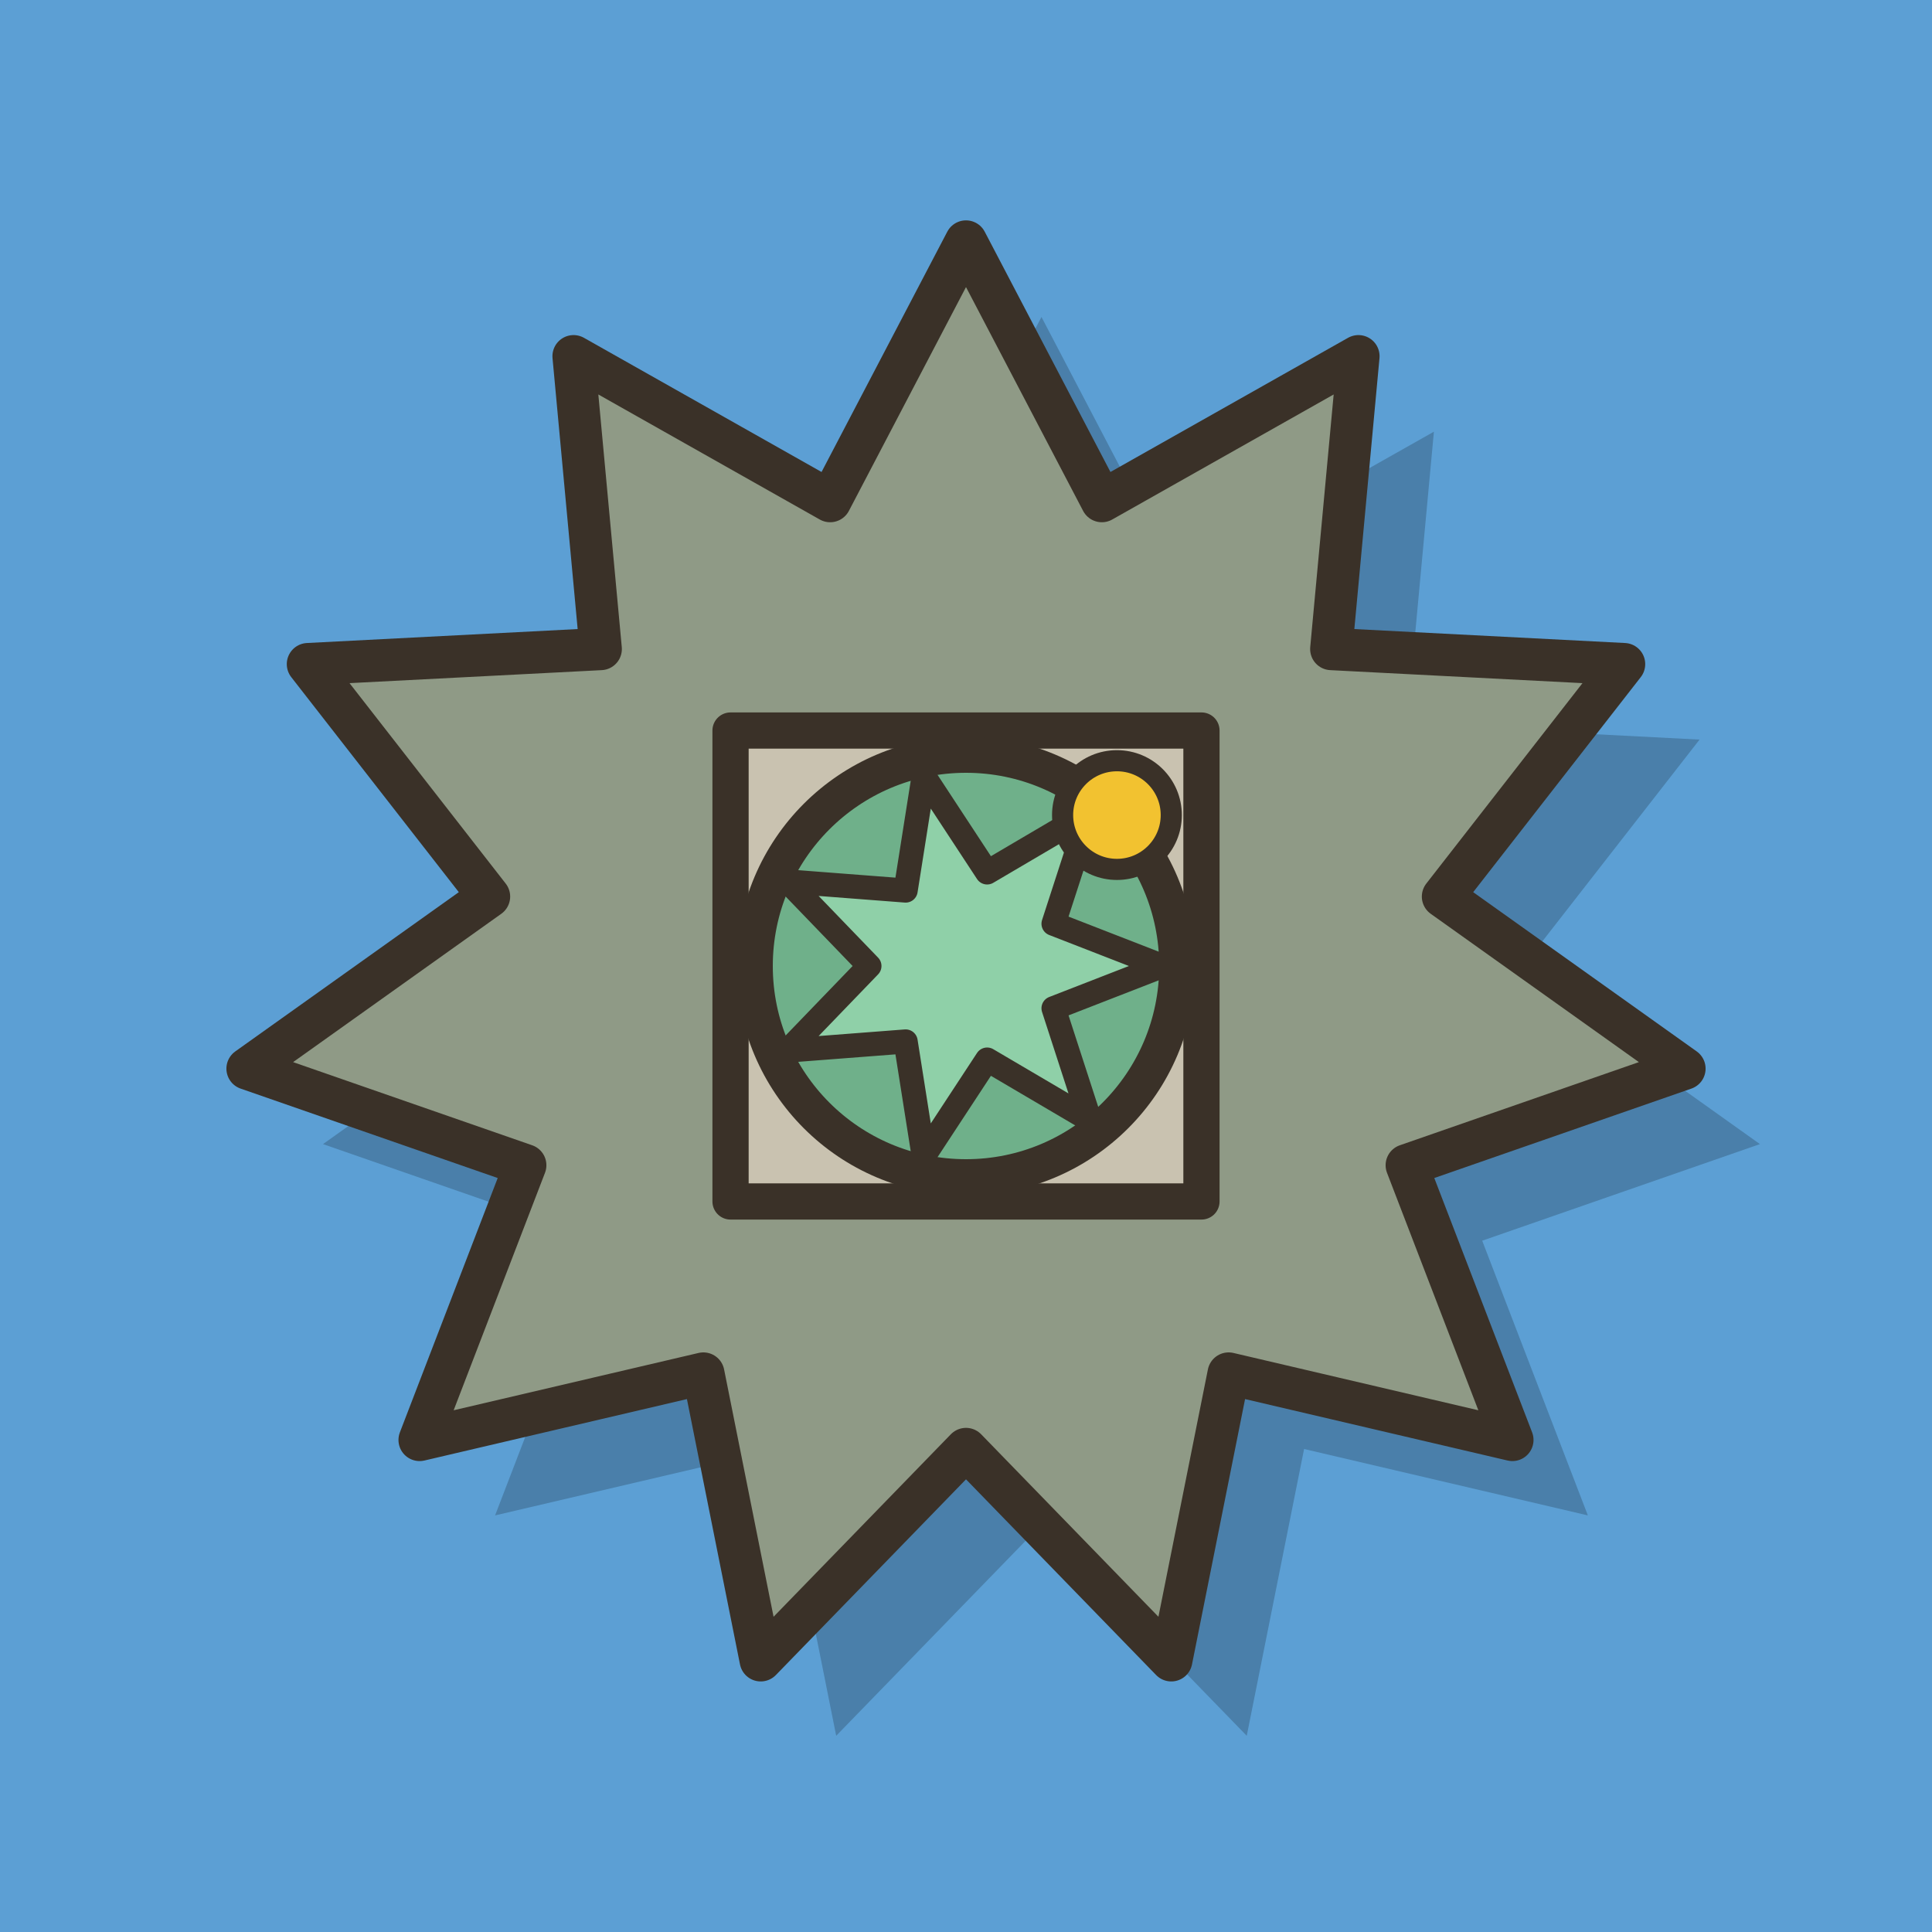
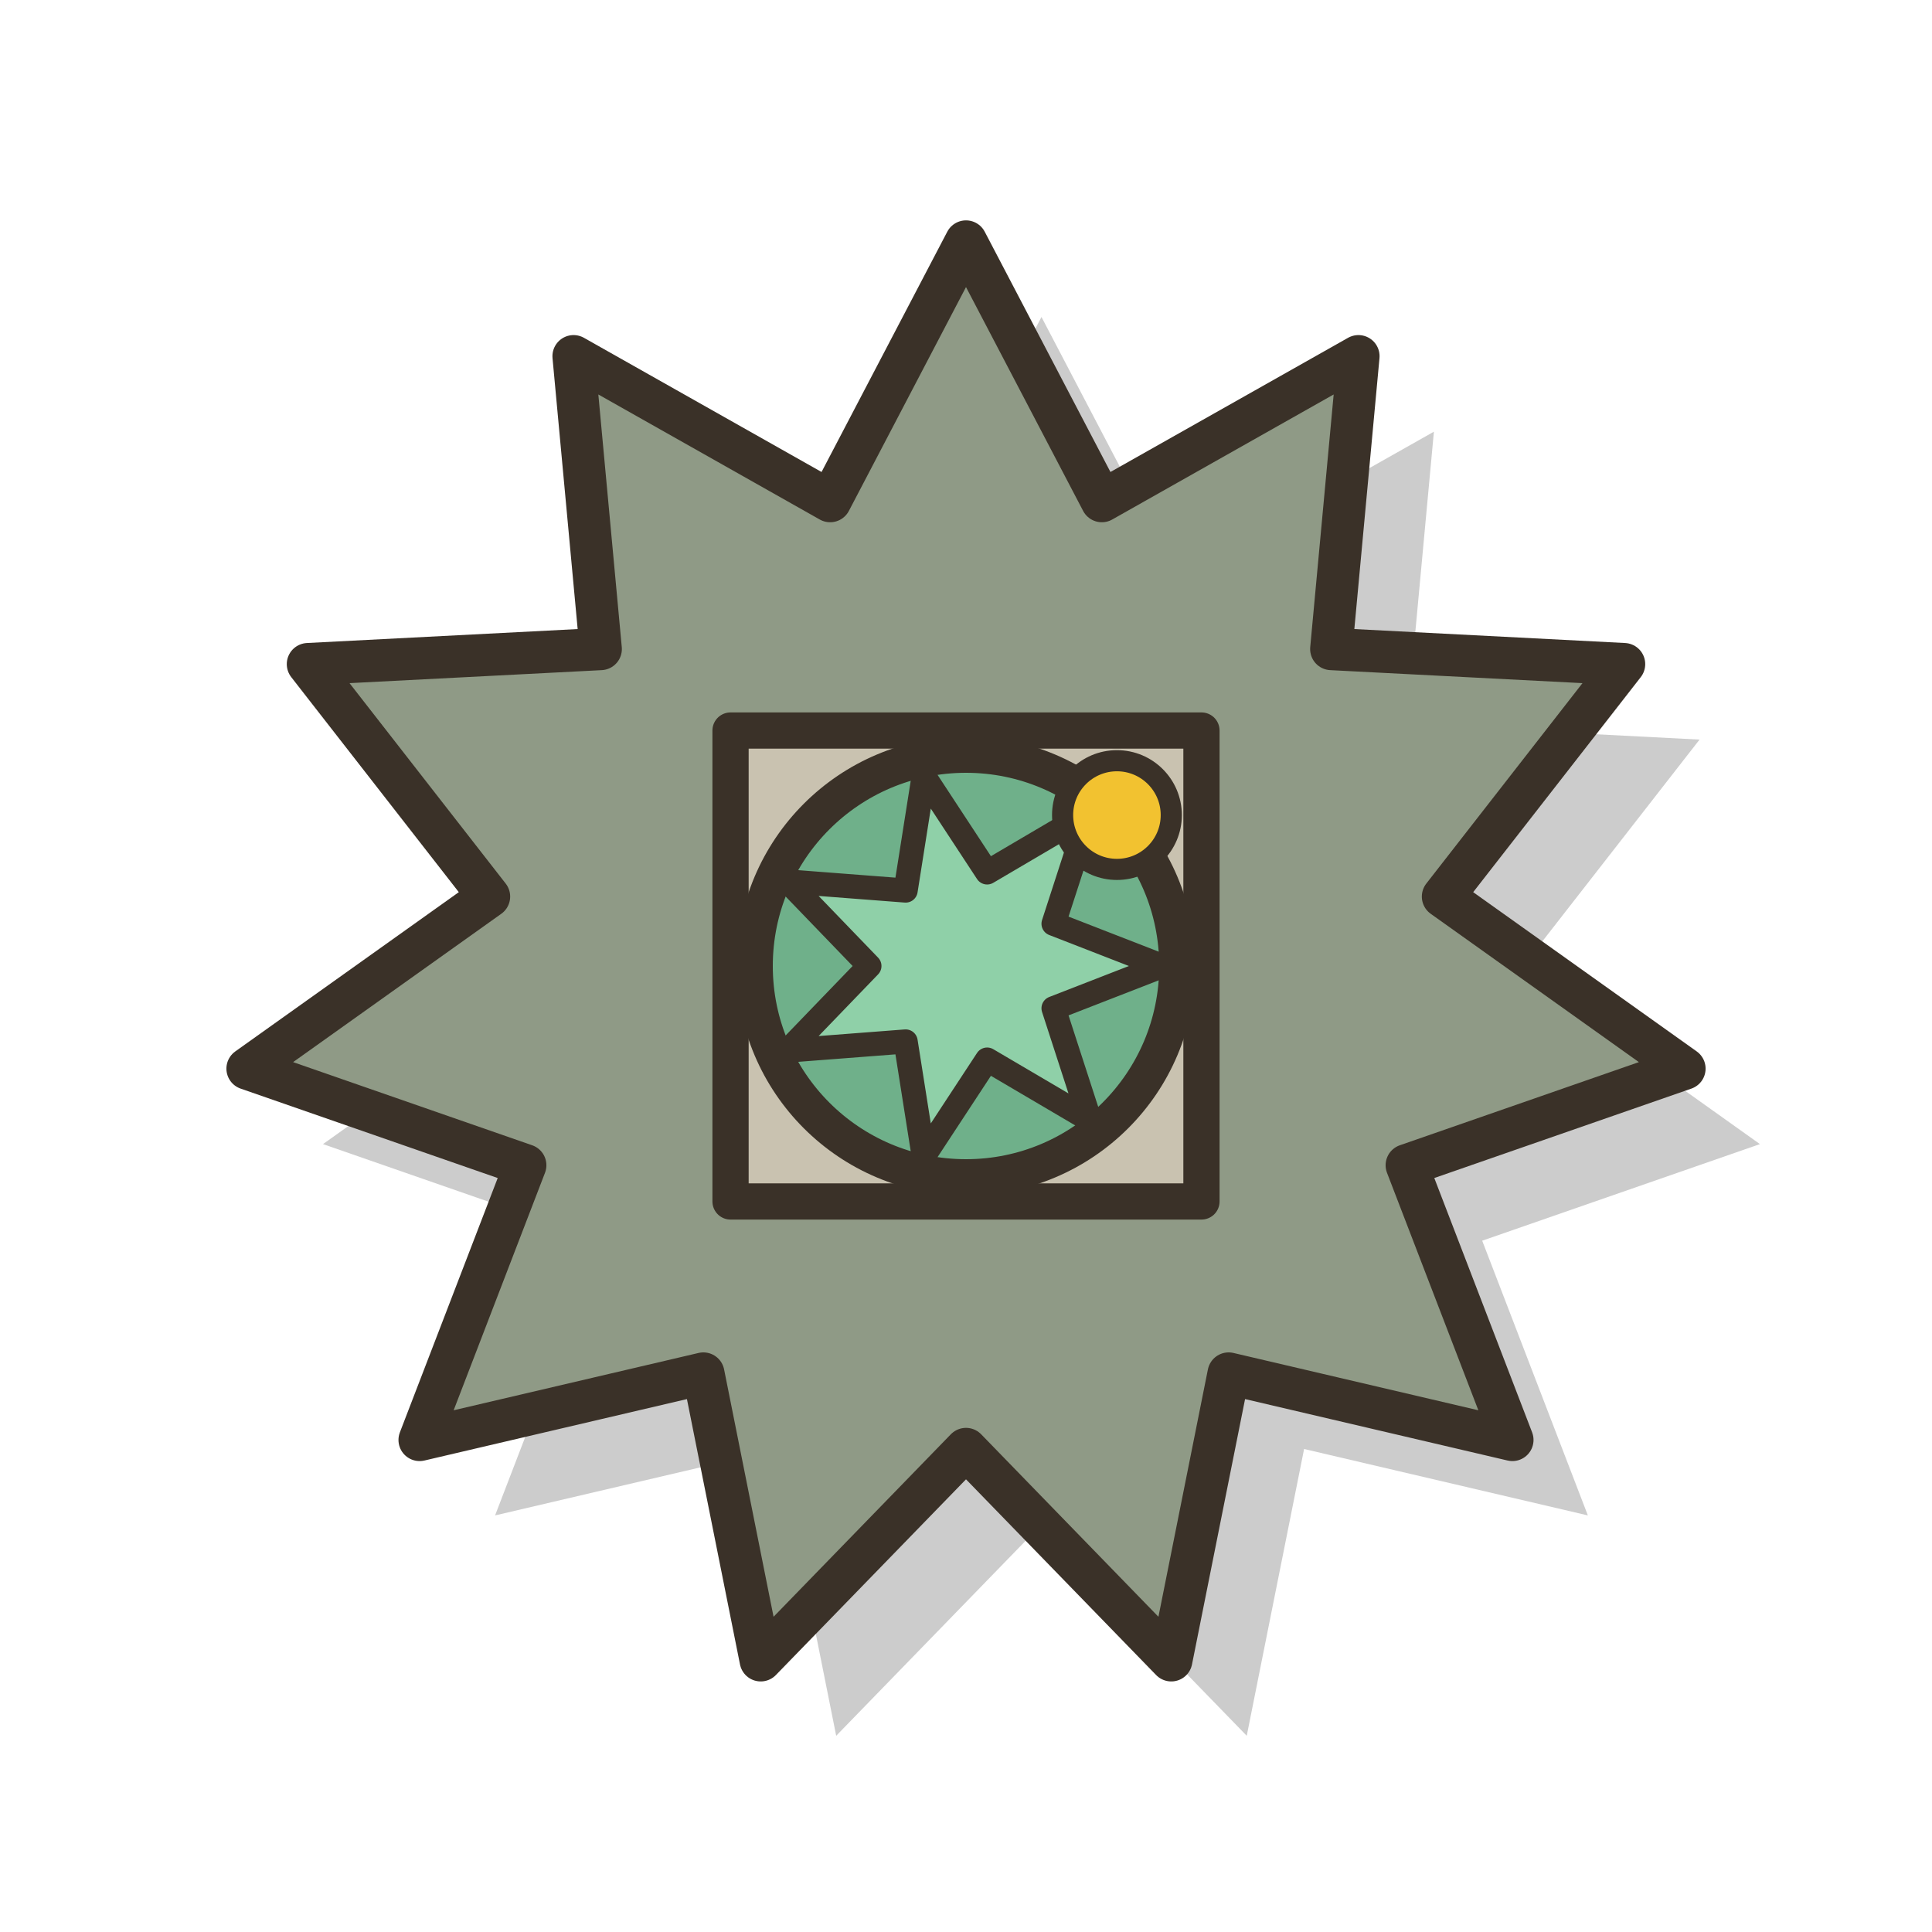
<svg xmlns="http://www.w3.org/2000/svg" width="64" height="64" viewBox="0 0 64 64">
-   <path d="M0.0,0.0 L64.0,0.0 L64.0,64.0 L0.0,64.0 Z" fill="#5c9fd4" />
  <path d="M34.5,10.5 L39.0,19.1 L47.5,14.3 L46.6,24.0 L56.3,24.5 L50.3,32.2 L58.3,37.9 L49.1,41.1 L52.6,50.2 L43.2,48.0 L41.3,57.5 L34.5,50.5 L27.7,57.5 L25.8,48.0 L16.4,50.2 L19.9,41.1 L10.7,37.9 L18.7,32.2 L12.7,24.5 L22.4,24.0 L21.5,14.3 L30.0,19.1 Z" fill="#000000" opacity="0.2" />
  <path d="M32.0,8.0 L36.5,16.6 L45.0,11.8 L44.1,21.5 L53.8,22.0 L47.8,29.7 L55.8,35.4 L46.6,38.6 L50.1,47.7 L40.7,45.5 L38.8,55.0 L32.0,48.0 L25.2,55.0 L23.3,45.5 L13.9,47.7 L17.4,38.6 L8.2,35.4 L16.2,29.7 L10.2,22.0 L19.9,21.5 L19.0,11.8 L27.5,16.6 Z" fill="#8f9a86" stroke="#3a3128" stroke-width="1.4" stroke-linejoin="round" stroke-linecap="round" />
  <path d="M39.8,39.8 L24.2,39.8 L24.2,24.2 L39.8,24.2 Z" fill="#c9c2b0" stroke="#3a3128" stroke-width="1.2" stroke-linejoin="round" stroke-linecap="round" />
  <circle cx="32.0" cy="32.0" r="7.0" fill="#6fb08a" stroke="#3a3128" stroke-width="1.2" stroke-linejoin="round" stroke-linecap="round" />
  <path d="M38.5,32.0 L34.9,33.4 L36.1,37.1 L32.7,35.1 L30.6,38.3 L30.0,34.5 L26.1,34.8 L28.8,32.0 L26.1,29.2 L30.0,29.5 L30.6,25.7 L32.7,28.9 L36.1,26.9 L34.9,30.6 Z" fill="#8fd0a8" stroke="#3a3128" stroke-width="0.8" stroke-linejoin="round" stroke-linecap="round" />
  <circle cx="37.0" cy="27.0" r="1.8" fill="#f2c230" stroke="#3a3128" stroke-width="0.7" stroke-linejoin="round" stroke-linecap="round" />
</svg>
